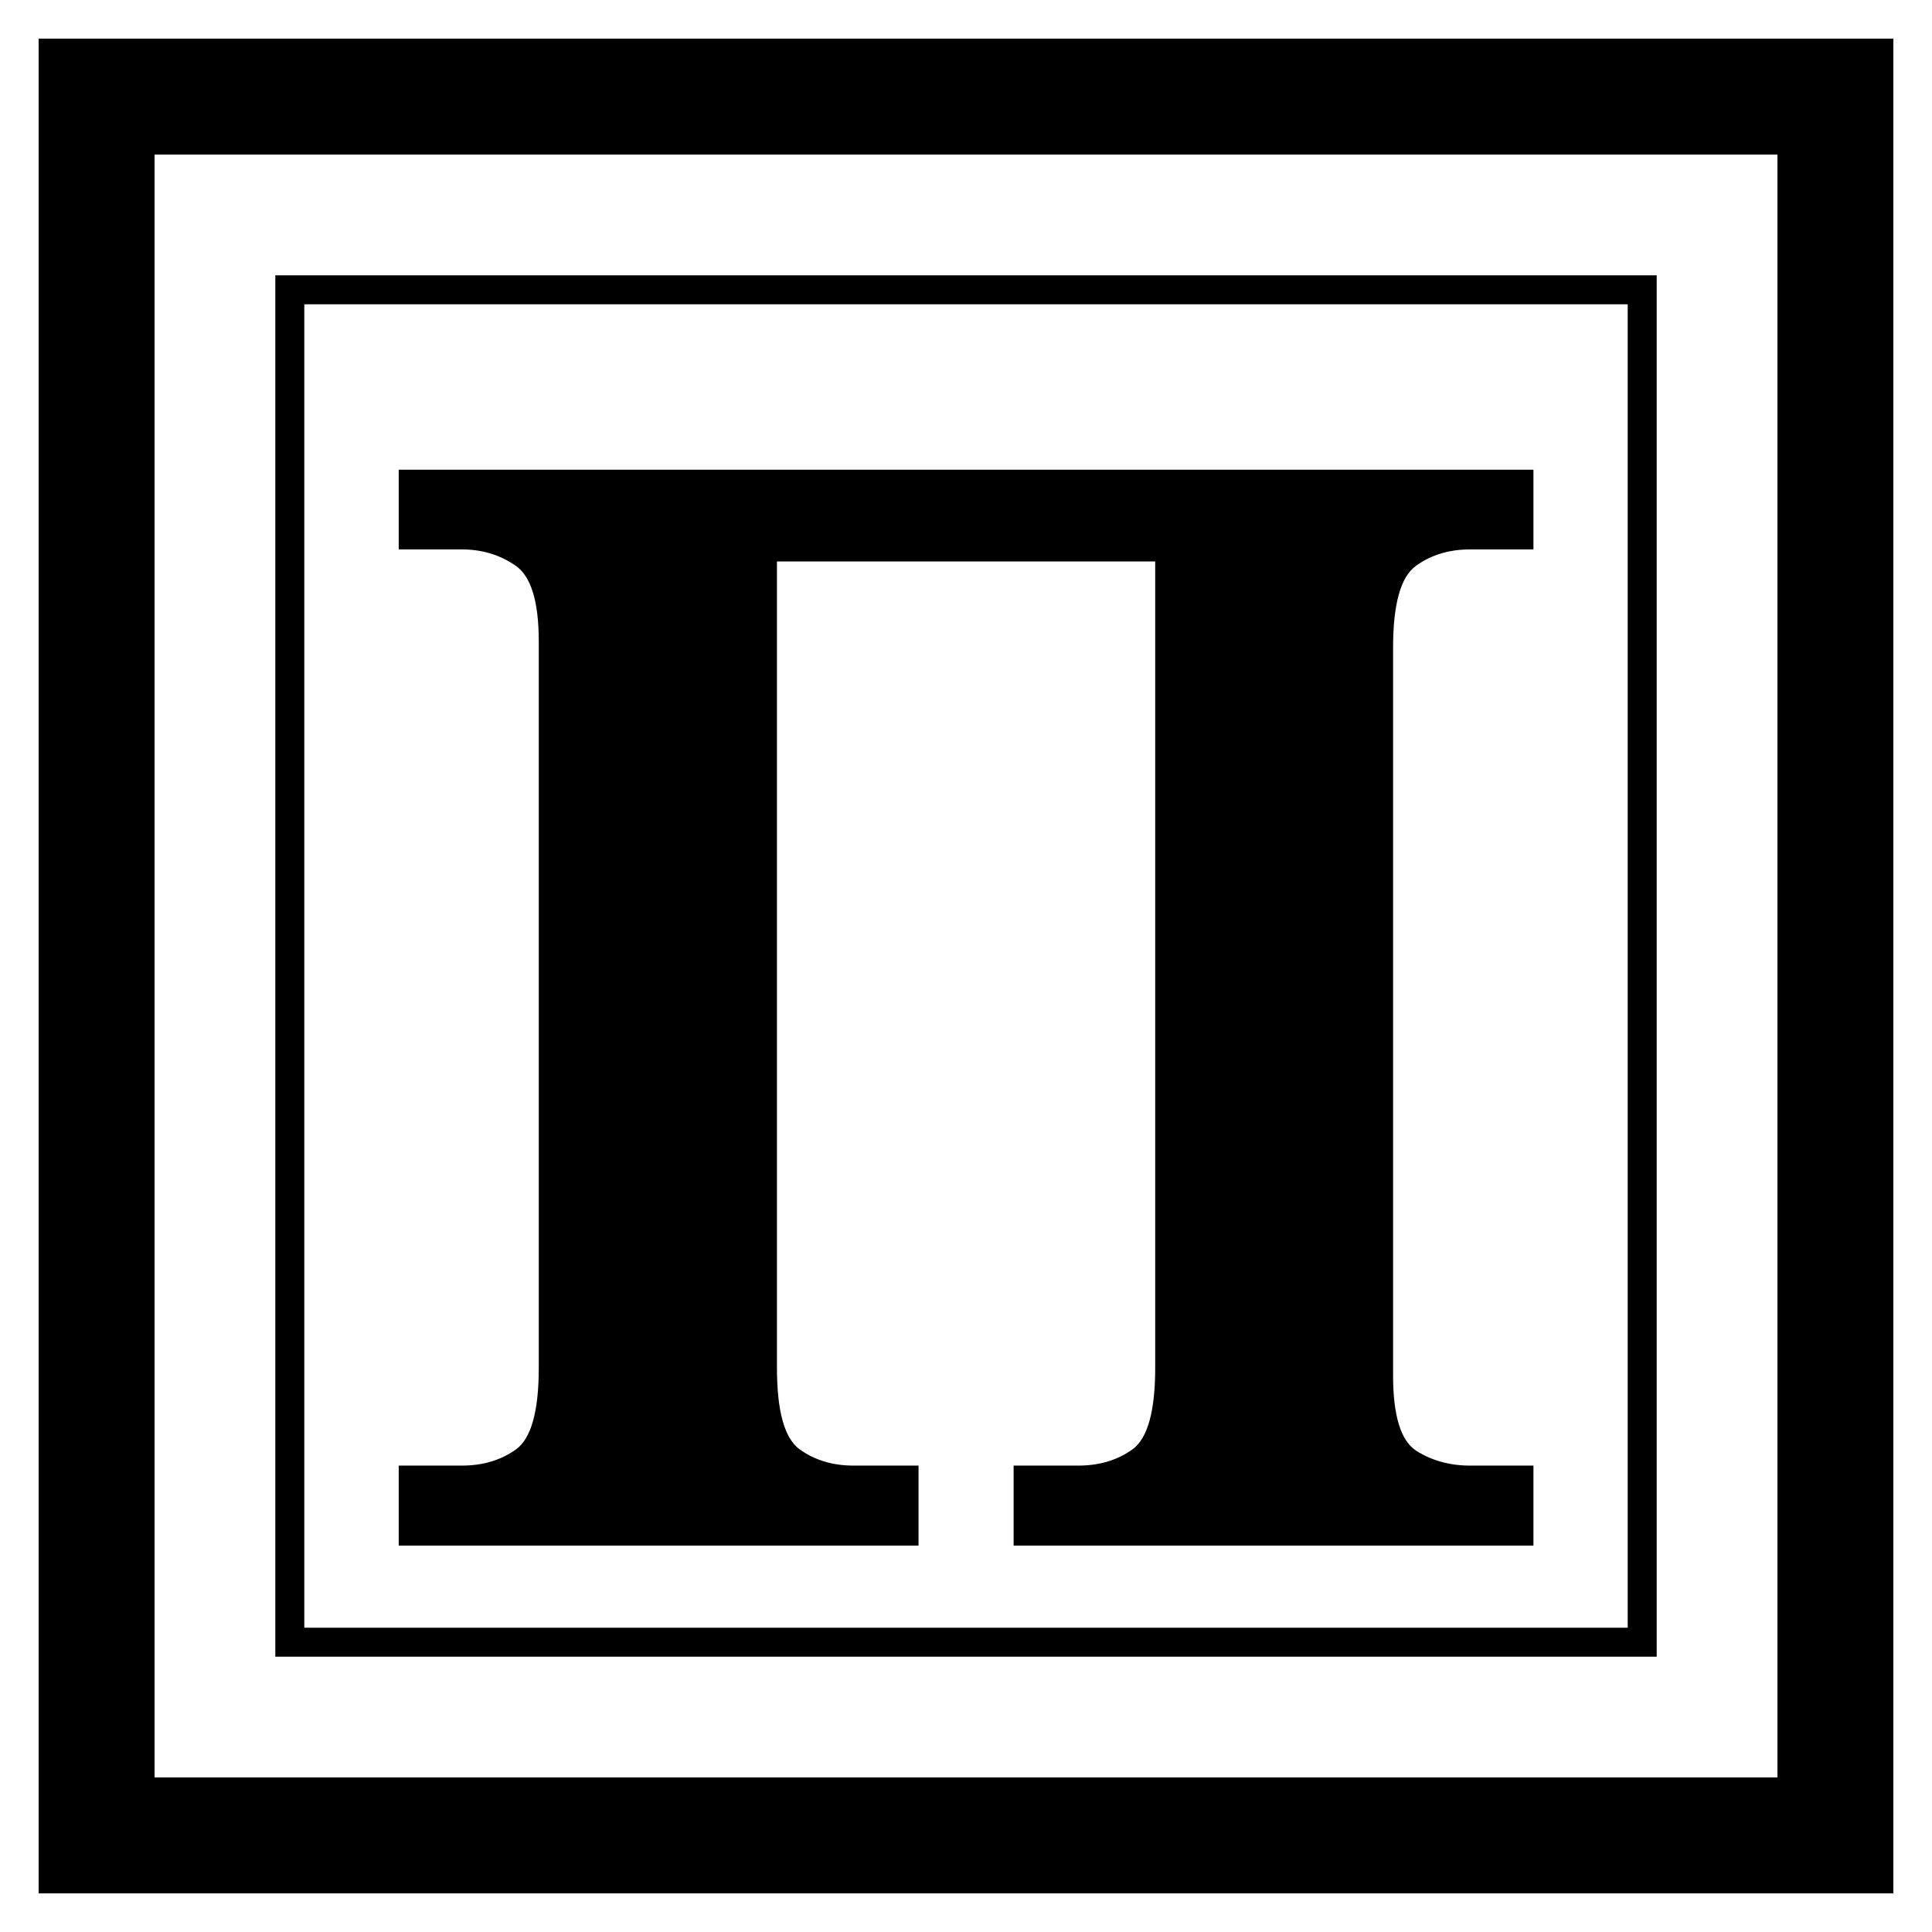
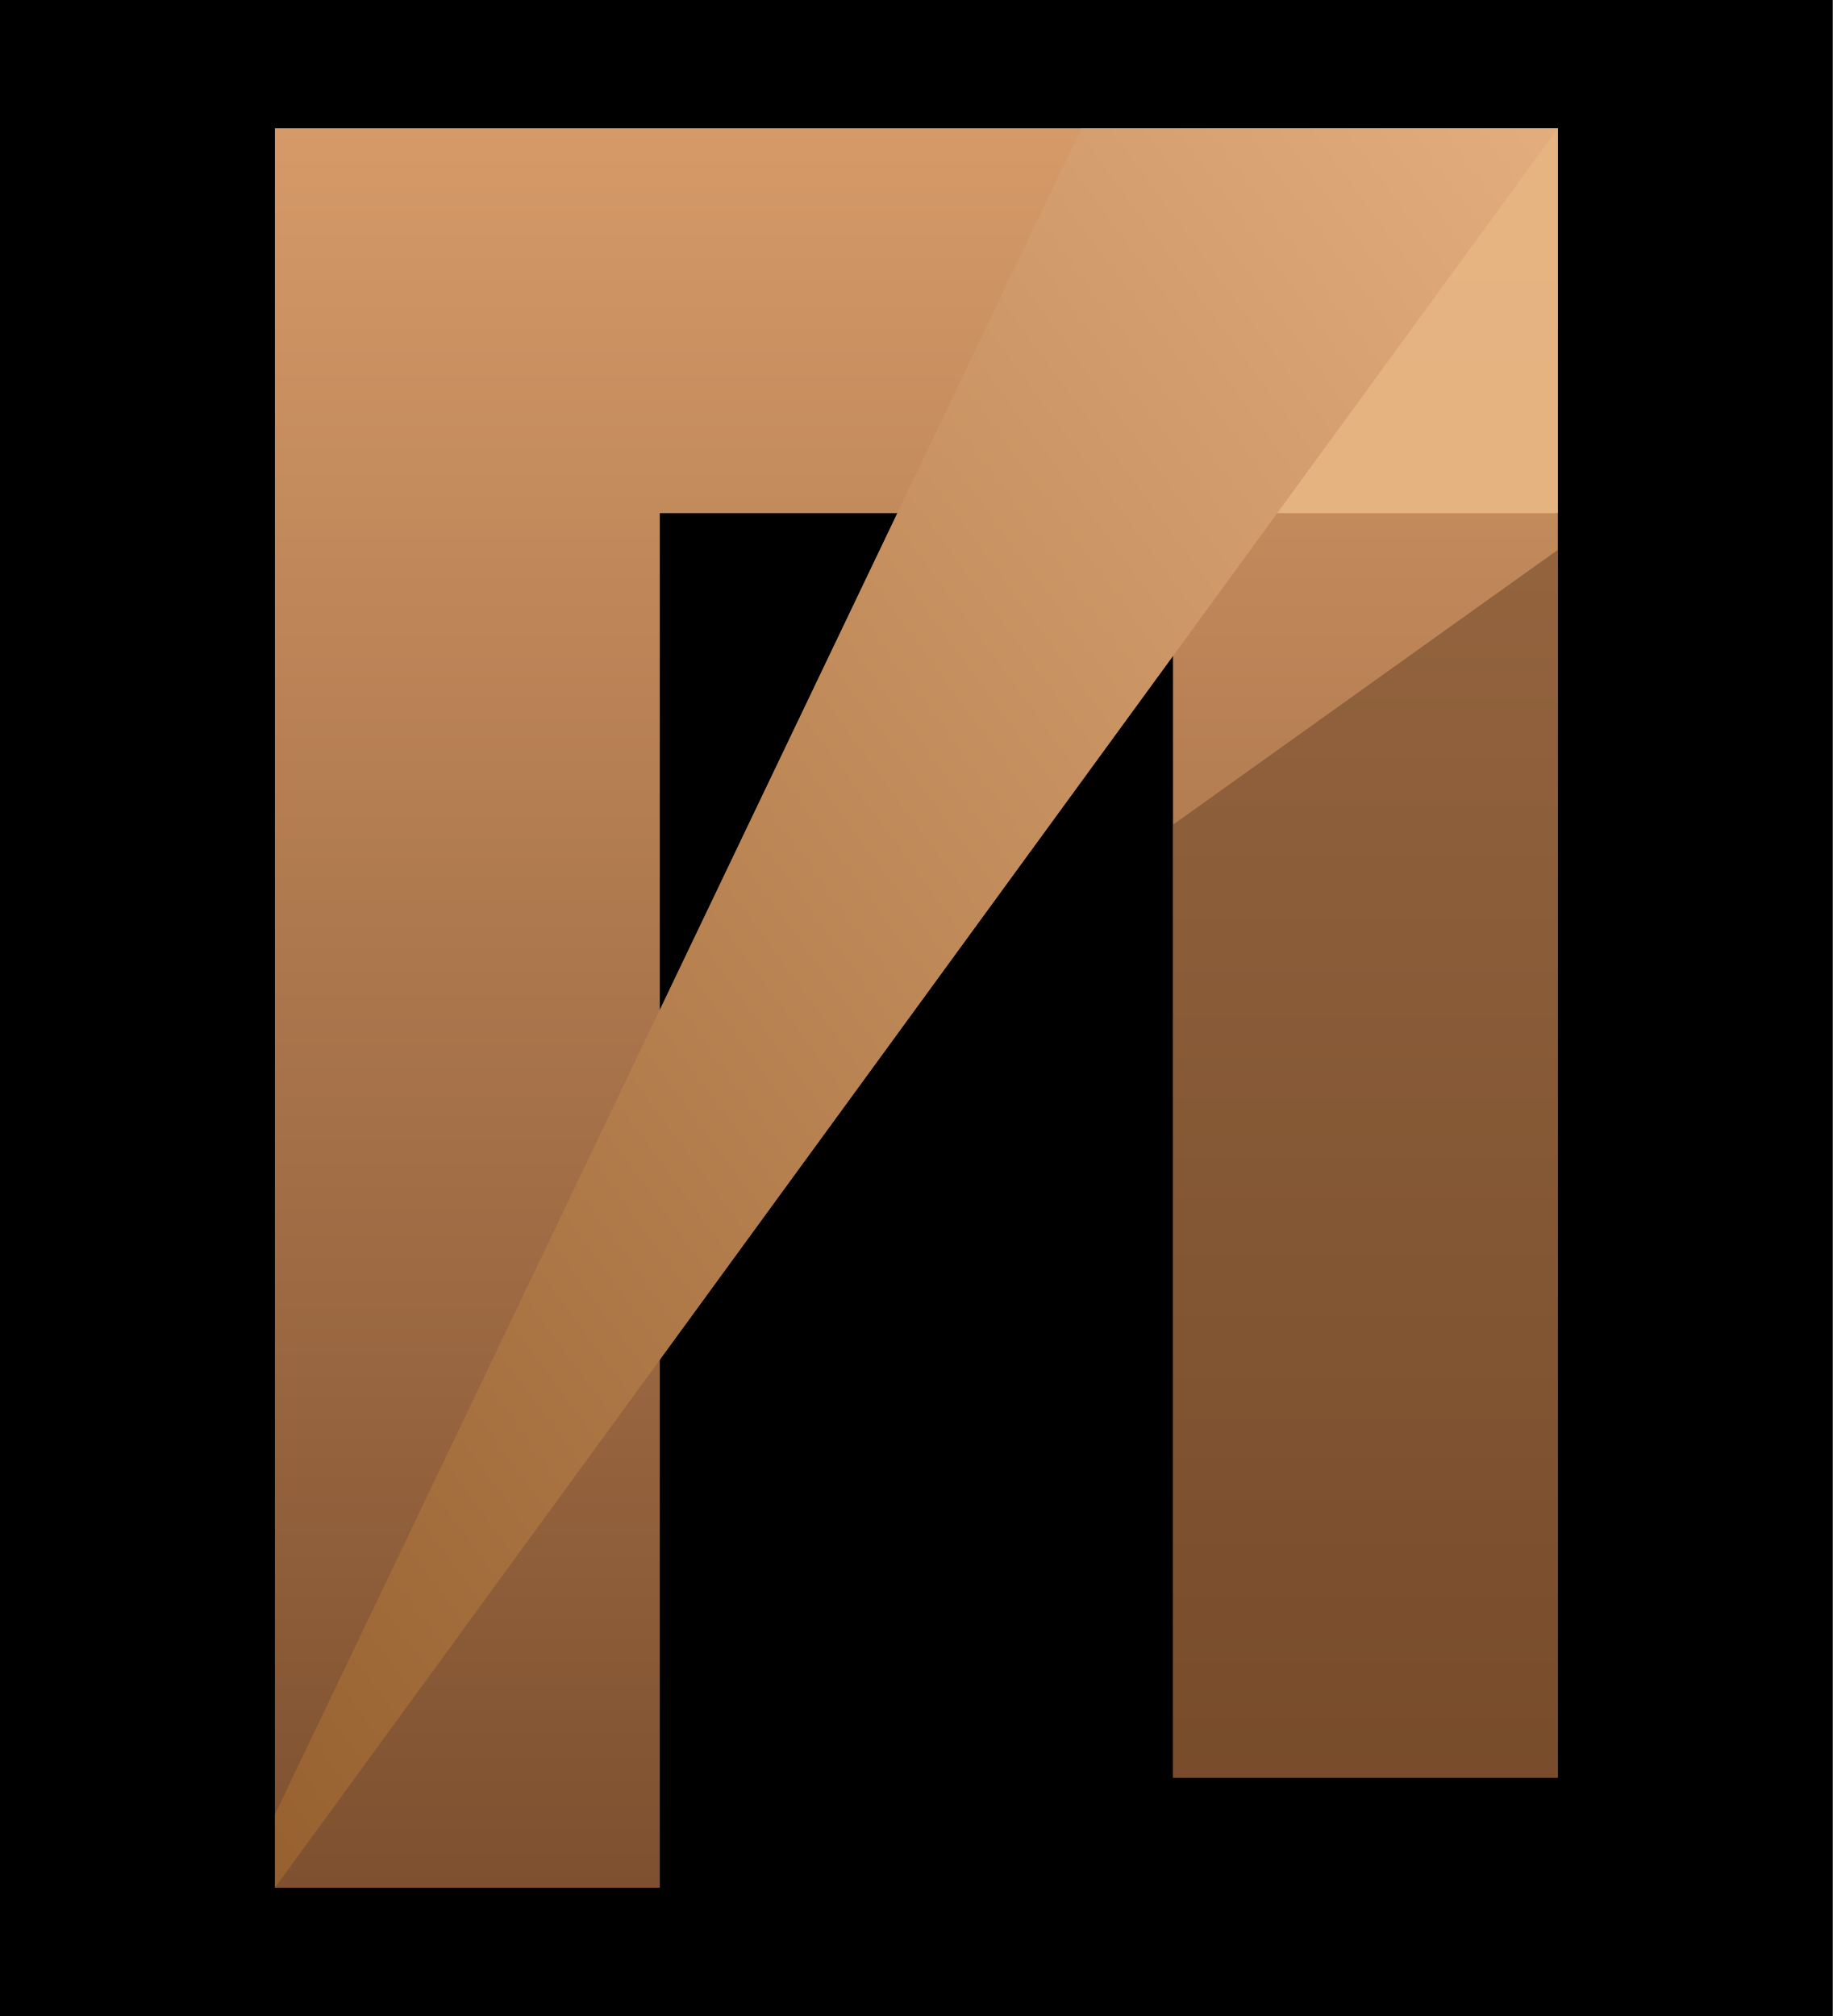
- <svg xmlns="http://www.w3.org/2000/svg" width="100" height="100" viewBox="0 0 100 100" fill="none">
-   <g fill="#000000">
-     <rect x="5" y="5" width="90" height="90" rx="0" stroke="#000000" stroke-width="6" fill="none" />
-     <rect x="15" y="15" width="70" height="70" rx="0" stroke="#000000" stroke-width="1.5" fill="none" />
-     <text x="50" y="80" font-family="'Georgia', serif" font-weight="950" font-size="78" text-anchor="middle" fill="#000000">П</text>
-   </g>
+ <svg xmlns="http://www.w3.org/2000/svg" width="200" height="220" viewBox="0 0 200 220" fill="none">
+   <defs>
+     <linearGradient id="pbase" x1="0" y1="0" x2="0" y2="1">
+       <stop offset="0" stop-color="#d69a68" />
+       <stop offset="1" stop-color="#7e502f" />
+     </linearGradient>
+     <linearGradient id="pdiag" x1="1" y1="0" x2="0" y2="1">
+       <stop offset="0" stop-color="#e3ad7d" />
+       <stop offset="1" stop-color="#96602f" />
+     </linearGradient>
+   </defs>
+   <rect width="200" height="220" fill="#000000" />
+   <path d="M30 206 V14 H170 V194 H128 V56 H72 V206 Z" fill="url(#pbase)" />
+   <path d="M72 56 H128 L170 14 V56 Z" fill="#e8b784" opacity="0.9" />
+   <path d="M170 14 L118 14 L30 198 L30 206 Z" fill="url(#pdiag)" />
+   <path d="M128 90 L170 60 V194 H128 Z" fill="#6e4526" opacity="0.55" />
</svg>
